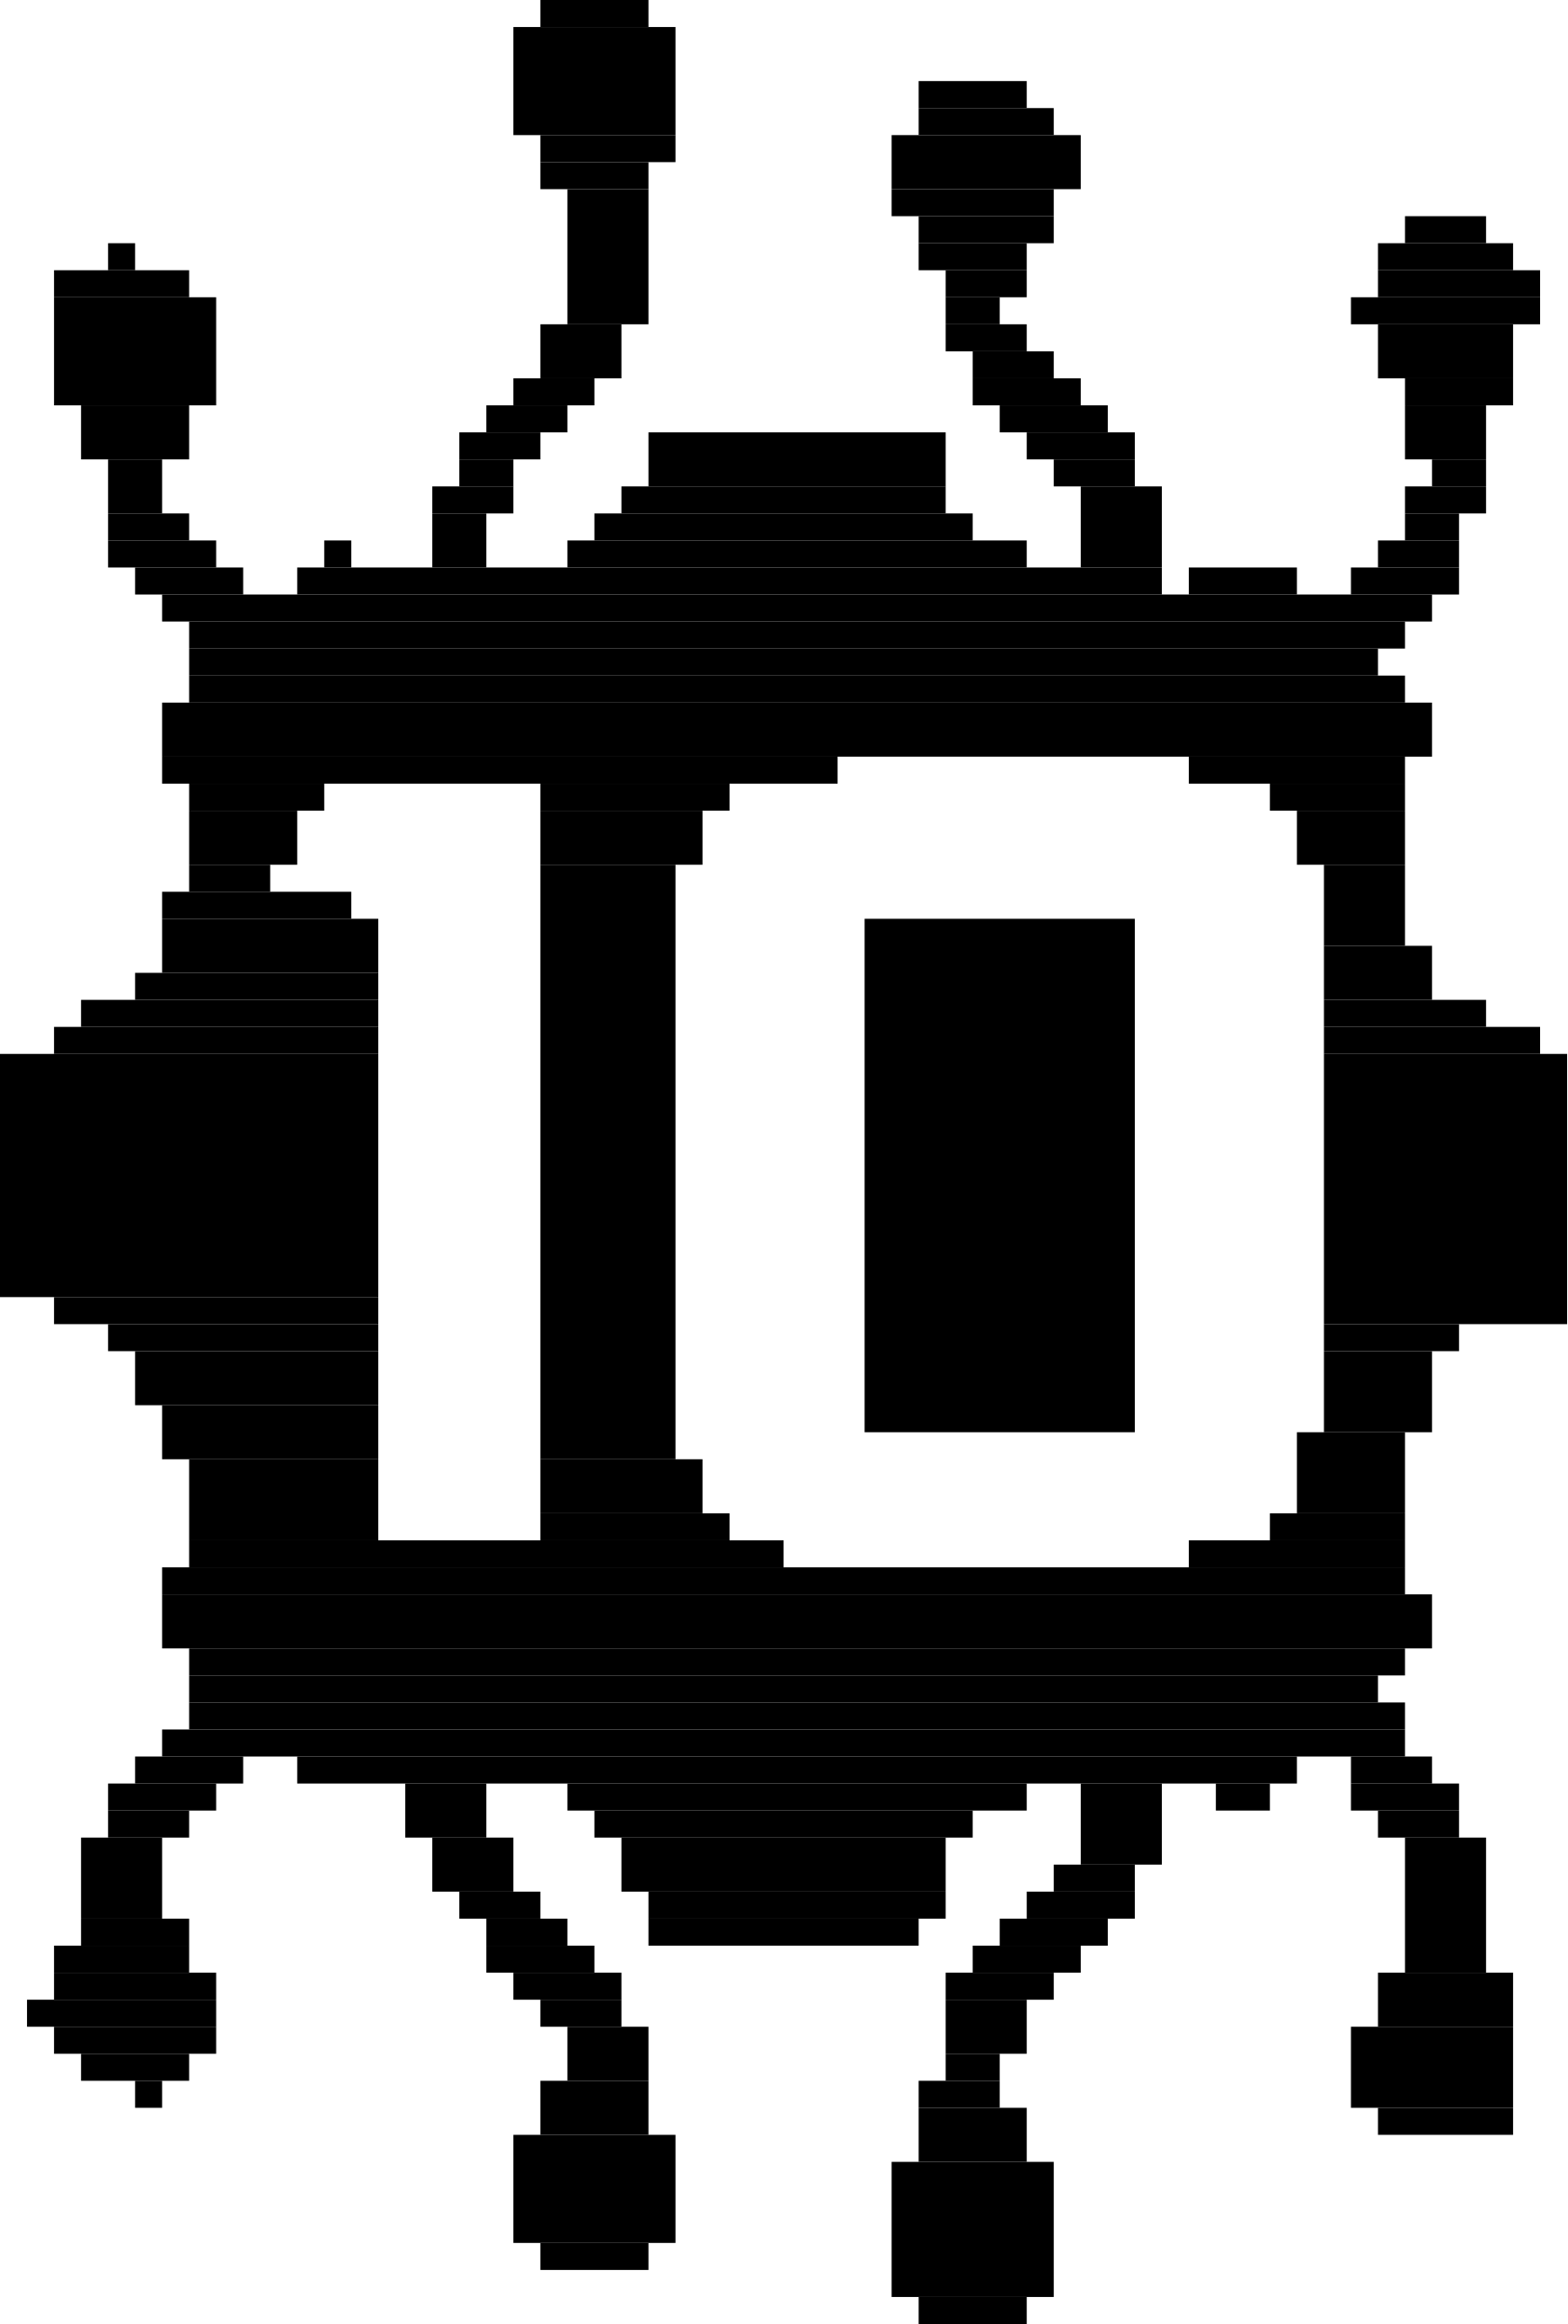
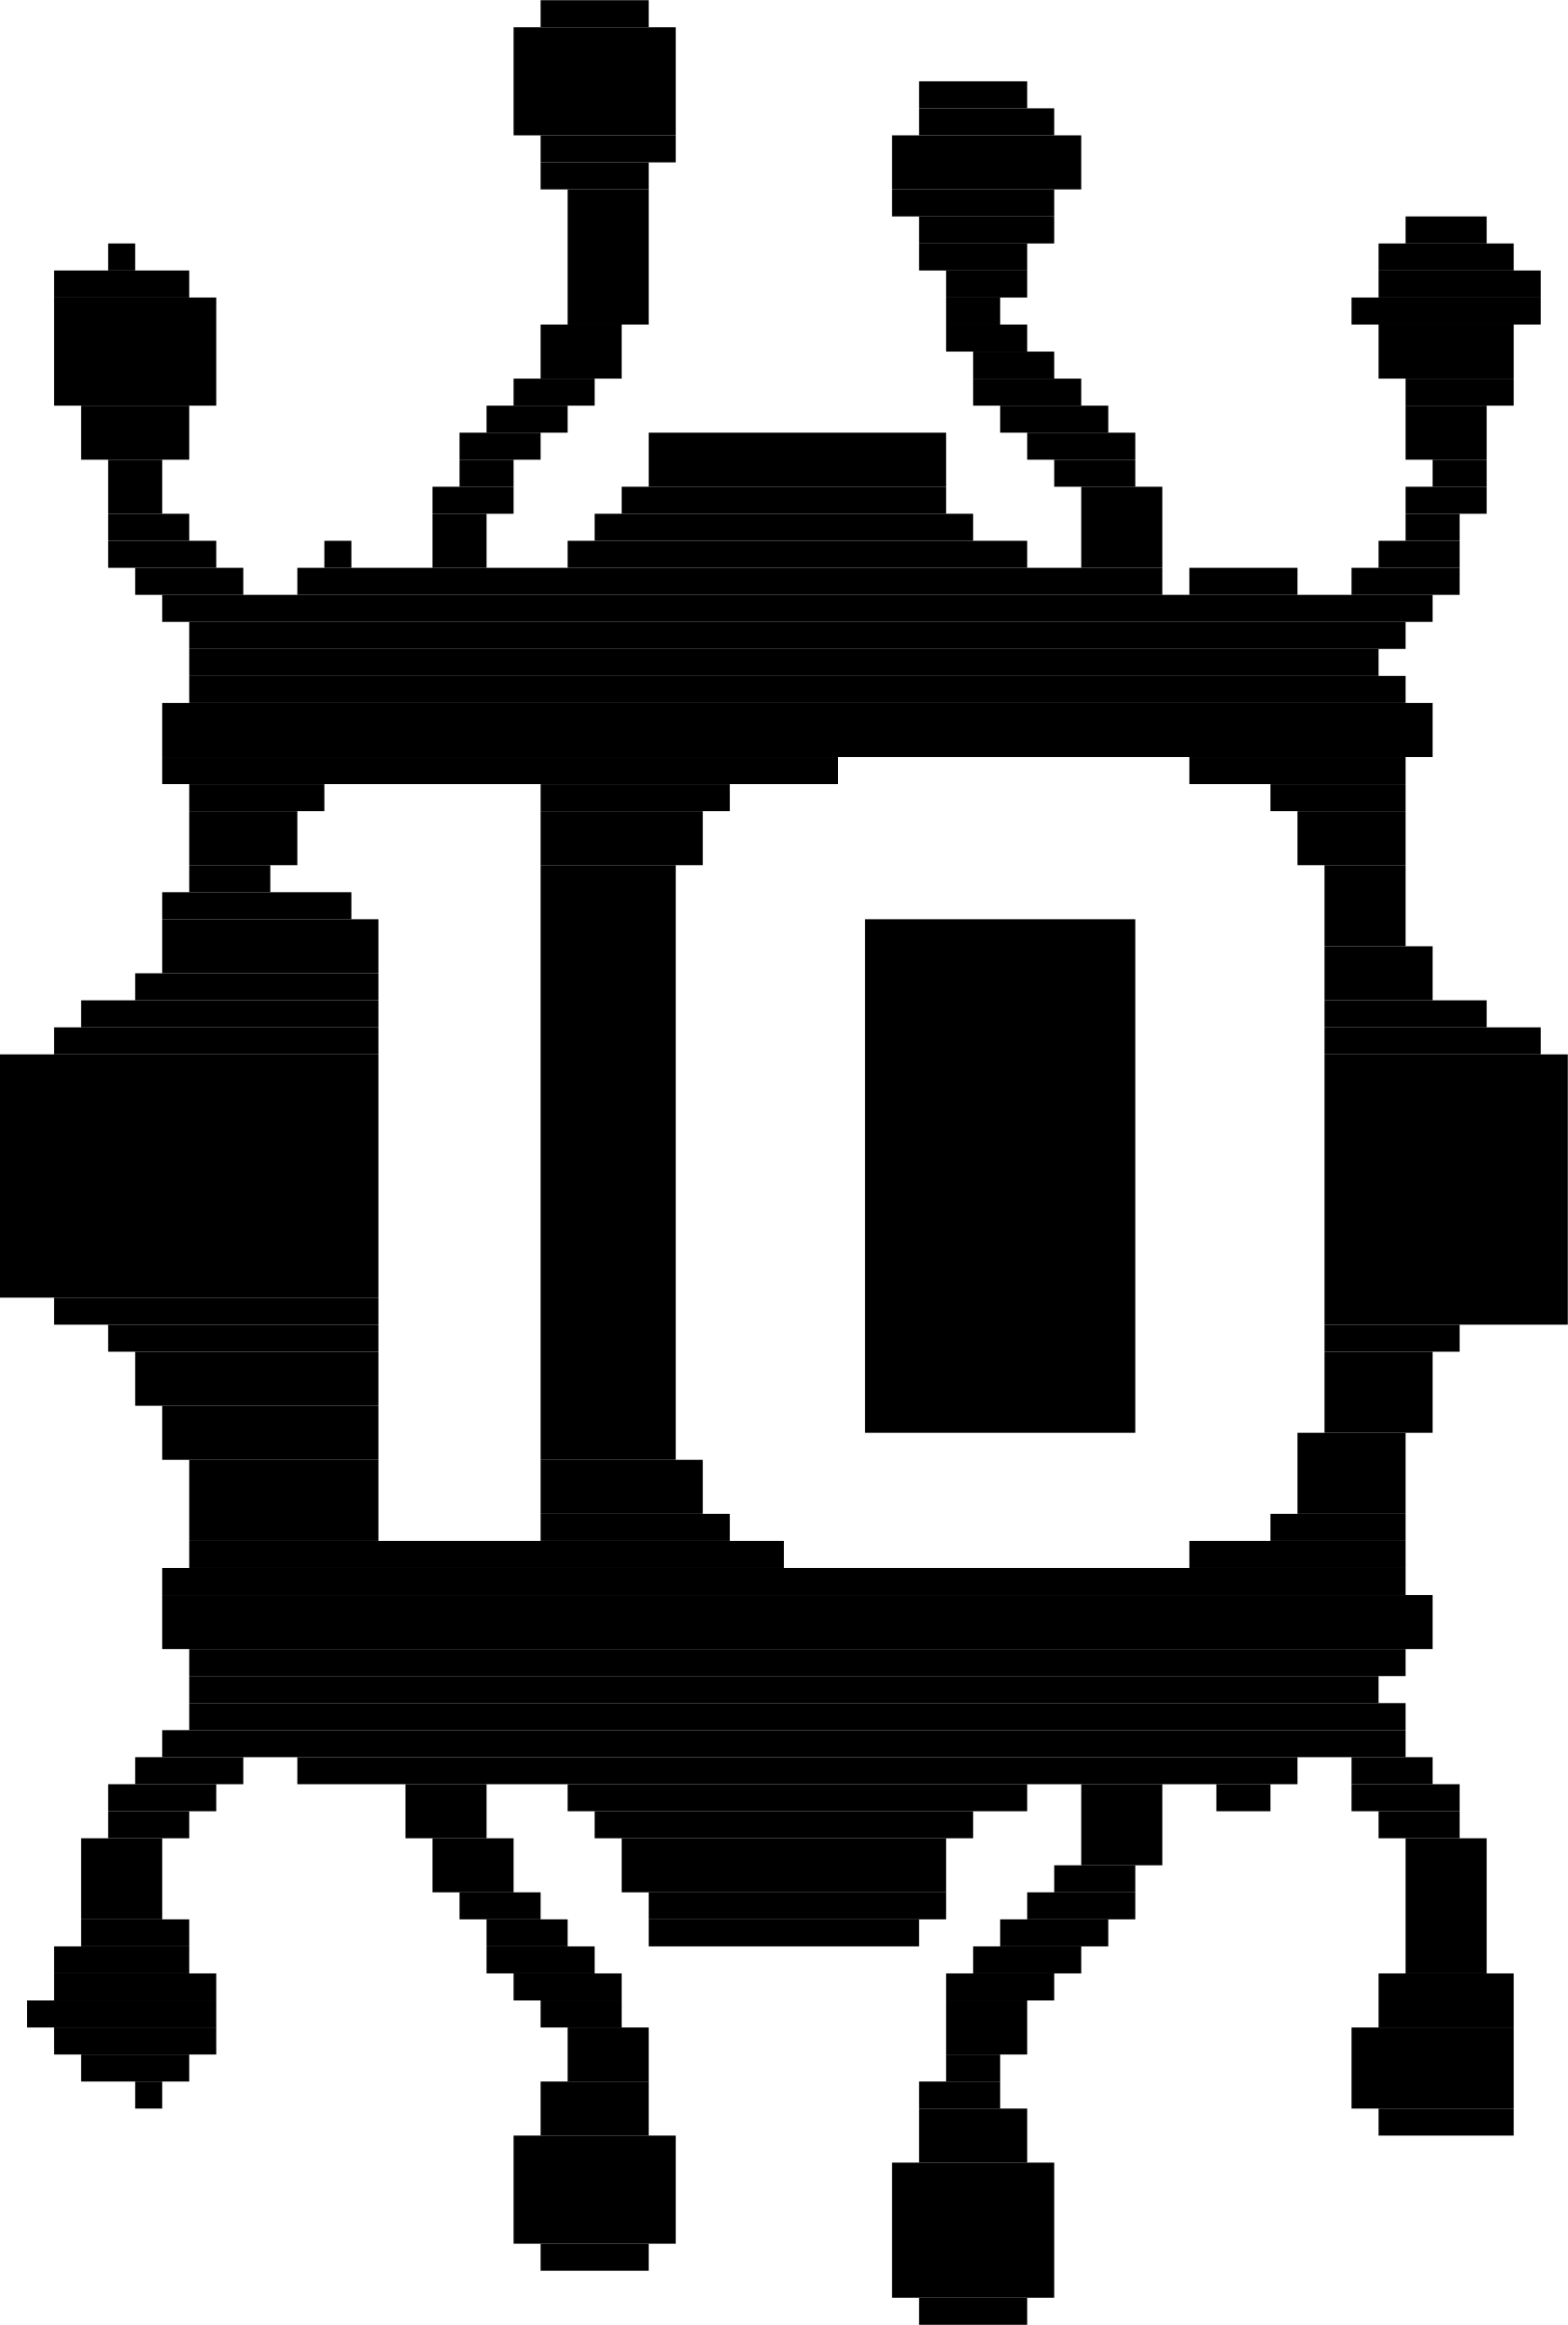
- <svg xmlns="http://www.w3.org/2000/svg" width="58mm" height="86mm" viewBox="0 0 58 86">
+ <svg xmlns="http://www.w3.org/2000/svg" width="1mm" height="1.483mm" viewBox="0 0 58 86">
  <rect x="0" y="39" width="14" height="9" fill="black" />
  <rect x="1" y="74" width="7" height="1" fill="black" />
  <rect x="2" y="10" width="5" height="1" fill="black" />
  <rect x="2" y="72" width="5" height="1" fill="black" />
  <rect x="2" y="11" width="6" height="4" fill="black" />
  <rect x="2" y="73" width="6" height="1" fill="black" />
  <rect x="2" y="75" width="6" height="1" fill="black" />
  <rect x="2" y="38" width="12" height="1" fill="black" />
  <rect x="2" y="48" width="12" height="1" fill="black" />
  <rect x="3" y="68" width="3" height="3" fill="black" />
  <rect x="3" y="15" width="4" height="2" fill="black" />
  <rect x="3" y="71" width="4" height="1" fill="black" />
  <rect x="3" y="76" width="4" height="1" fill="black" />
  <rect x="3" y="37" width="11" height="1" fill="black" />
  <rect x="4" y="9" width="1" height="1" fill="black" />
  <rect x="4" y="17" width="2" height="2" fill="black" />
  <rect x="4" y="19" width="3" height="1" fill="black" />
  <rect x="4" y="67" width="3" height="1" fill="black" />
  <rect x="4" y="20" width="4" height="1" fill="black" />
  <rect x="4" y="66" width="4" height="1" fill="black" />
  <rect x="4" y="49" width="10" height="1" fill="black" />
  <rect x="5" y="77" width="1" height="1" fill="black" />
  <rect x="5" y="21" width="4" height="1" fill="black" />
  <rect x="5" y="65" width="4" height="1" fill="black" />
  <rect x="5" y="36" width="9" height="1" fill="black" />
  <rect x="5" y="50" width="9" height="2" fill="black" />
  <rect x="6" y="33" width="7" height="1" fill="black" />
  <rect x="6" y="34" width="8" height="2" fill="black" />
  <rect x="6" y="52" width="8" height="2" fill="black" />
  <rect x="6" y="28" width="25" height="1" fill="black" />
  <rect x="6" y="58" width="46" height="1" fill="black" />
  <rect x="6" y="64" width="46" height="1" fill="black" />
  <rect x="6" y="22" width="47" height="1" fill="black" />
  <rect x="6" y="26" width="47" height="2" fill="black" />
  <rect x="6" y="59" width="47" height="2" fill="black" />
  <rect x="7" y="32" width="3" height="1" fill="black" />
  <rect x="7" y="30" width="4" height="2" fill="black" />
  <rect x="7" y="29" width="5" height="1" fill="black" />
  <rect x="7" y="54" width="7" height="3" fill="black" />
  <rect x="7" y="57" width="22" height="1" fill="black" />
  <rect x="7" y="24" width="44" height="1" fill="black" />
  <rect x="7" y="62" width="44" height="1" fill="black" />
  <rect x="7" y="23" width="45" height="1" fill="black" />
  <rect x="7" y="25" width="45" height="1" fill="black" />
  <rect x="7" y="61" width="45" height="1" fill="black" />
  <rect x="7" y="63" width="45" height="1" fill="black" />
  <rect x="11" y="21" width="32" height="1" fill="black" />
  <rect x="11" y="65" width="37" height="1" fill="black" />
  <rect x="12" y="20" width="1" height="1" fill="black" />
  <rect x="15" y="66" width="3" height="2" fill="black" />
  <rect x="16" y="19" width="2" height="2" fill="black" />
  <rect x="16" y="18" width="3" height="1" fill="black" />
  <rect x="16" y="68" width="3" height="2" fill="black" />
  <rect x="17" y="17" width="2" height="1" fill="black" />
  <rect x="17" y="16" width="3" height="1" fill="black" />
  <rect x="17" y="70" width="3" height="1" fill="black" />
  <rect x="18" y="15" width="3" height="1" fill="black" />
  <rect x="18" y="71" width="3" height="1" fill="black" />
  <rect x="18" y="72" width="4" height="1" fill="black" />
  <rect x="19" y="14" width="3" height="1" fill="black" />
  <rect x="19" y="73" width="4" height="1" fill="black" />
  <rect x="19" y="1" width="6" height="4" fill="black" />
  <rect x="19" y="79" width="6" height="4" fill="black" />
  <rect x="20" y="12" width="3" height="2" fill="black" />
  <rect x="20" y="74" width="3" height="1" fill="black" />
  <rect x="20" y="0" width="4" height="1" fill="black" />
  <rect x="20" y="6" width="4" height="1" fill="black" />
  <rect x="20" y="77" width="4" height="2" fill="black" />
  <rect x="20" y="83" width="4" height="1" fill="black" />
  <rect x="20" y="5" width="5" height="1" fill="black" />
  <rect x="20" y="32" width="5" height="22" fill="black" />
  <rect x="20" y="30" width="6" height="2" fill="black" />
  <rect x="20" y="54" width="6" height="2" fill="black" />
  <rect x="20" y="29" width="7" height="1" fill="black" />
  <rect x="20" y="56" width="7" height="1" fill="black" />
  <rect x="21" y="7" width="3" height="5" fill="black" />
  <rect x="21" y="75" width="3" height="2" fill="black" />
  <rect x="21" y="20" width="17" height="1" fill="black" />
  <rect x="21" y="66" width="17" height="1" fill="black" />
  <rect x="22" y="19" width="14" height="1" fill="black" />
  <rect x="22" y="67" width="14" height="1" fill="black" />
  <rect x="23" y="18" width="12" height="1" fill="black" />
  <rect x="23" y="68" width="12" height="2" fill="black" />
  <rect x="24" y="71" width="10" height="1" fill="black" />
  <rect x="24" y="16" width="11" height="2" fill="black" />
  <rect x="24" y="70" width="11" height="1" fill="black" />
  <rect x="32" y="34" width="10" height="19" fill="black" />
  <rect x="33" y="7" width="6" height="1" fill="black" />
  <rect x="33" y="80" width="6" height="5" fill="black" />
  <rect x="33" y="5" width="7" height="2" fill="black" />
  <rect x="34" y="77" width="3" height="1" fill="black" />
  <rect x="34" y="3" width="4" height="1" fill="black" />
  <rect x="34" y="9" width="4" height="1" fill="black" />
  <rect x="34" y="78" width="4" height="2" fill="black" />
  <rect x="34" y="85" width="4" height="1" fill="black" />
  <rect x="34" y="4" width="5" height="1" fill="black" />
  <rect x="34" y="8" width="5" height="1" fill="black" />
  <rect x="35" y="11" width="2" height="1" fill="black" />
  <rect x="35" y="76" width="2" height="1" fill="black" />
  <rect x="35" y="10" width="3" height="1" fill="black" />
  <rect x="35" y="12" width="3" height="1" fill="black" />
  <rect x="35" y="74" width="3" height="2" fill="black" />
  <rect x="35" y="73" width="4" height="1" fill="black" />
  <rect x="36" y="13" width="3" height="1" fill="black" />
  <rect x="36" y="14" width="4" height="1" fill="black" />
  <rect x="36" y="72" width="4" height="1" fill="black" />
  <rect x="37" y="15" width="4" height="1" fill="black" />
  <rect x="37" y="71" width="4" height="1" fill="black" />
  <rect x="38" y="16" width="4" height="1" fill="black" />
  <rect x="38" y="70" width="4" height="1" fill="black" />
  <rect x="39" y="17" width="3" height="1" fill="black" />
  <rect x="39" y="69" width="3" height="1" fill="black" />
  <rect x="40" y="18" width="3" height="3" fill="black" />
  <rect x="40" y="66" width="3" height="3" fill="black" />
  <rect x="44" y="21" width="4" height="1" fill="black" />
  <rect x="44" y="28" width="8" height="1" fill="black" />
  <rect x="44" y="57" width="8" height="1" fill="black" />
  <rect x="45" y="66" width="2" height="1" fill="black" />
  <rect x="47" y="29" width="5" height="1" fill="black" />
  <rect x="47" y="56" width="5" height="1" fill="black" />
  <rect x="48" y="30" width="4" height="2" fill="black" />
  <rect x="48" y="53" width="4" height="3" fill="black" />
  <rect x="49" y="32" width="3" height="3" fill="black" />
  <rect x="49" y="35" width="4" height="2" fill="black" />
  <rect x="49" y="50" width="4" height="3" fill="black" />
  <rect x="49" y="49" width="5" height="1" fill="black" />
  <rect x="49" y="37" width="6" height="1" fill="black" />
  <rect x="49" y="38" width="8" height="1" fill="black" />
  <rect x="49" y="39" width="9" height="10" fill="black" />
  <rect x="50" y="65" width="3" height="1" fill="black" />
  <rect x="50" y="21" width="4" height="1" fill="black" />
  <rect x="50" y="66" width="4" height="1" fill="black" />
  <rect x="50" y="75" width="6" height="3" fill="black" />
  <rect x="50" y="11" width="7" height="1" fill="black" />
  <rect x="51" y="20" width="3" height="1" fill="black" />
  <rect x="51" y="67" width="3" height="1" fill="black" />
  <rect x="51" y="9" width="5" height="1" fill="black" />
  <rect x="51" y="12" width="5" height="2" fill="black" />
  <rect x="51" y="73" width="5" height="2" fill="black" />
  <rect x="51" y="78" width="5" height="1" fill="black" />
  <rect x="51" y="10" width="6" height="1" fill="black" />
  <rect x="52" y="19" width="2" height="1" fill="black" />
  <rect x="52" y="8" width="3" height="1" fill="black" />
  <rect x="52" y="15" width="3" height="2" fill="black" />
  <rect x="52" y="18" width="3" height="1" fill="black" />
  <rect x="52" y="68" width="3" height="5" fill="black" />
  <rect x="52" y="14" width="4" height="1" fill="black" />
  <rect x="53" y="17" width="2" height="1" fill="black" />
</svg>
